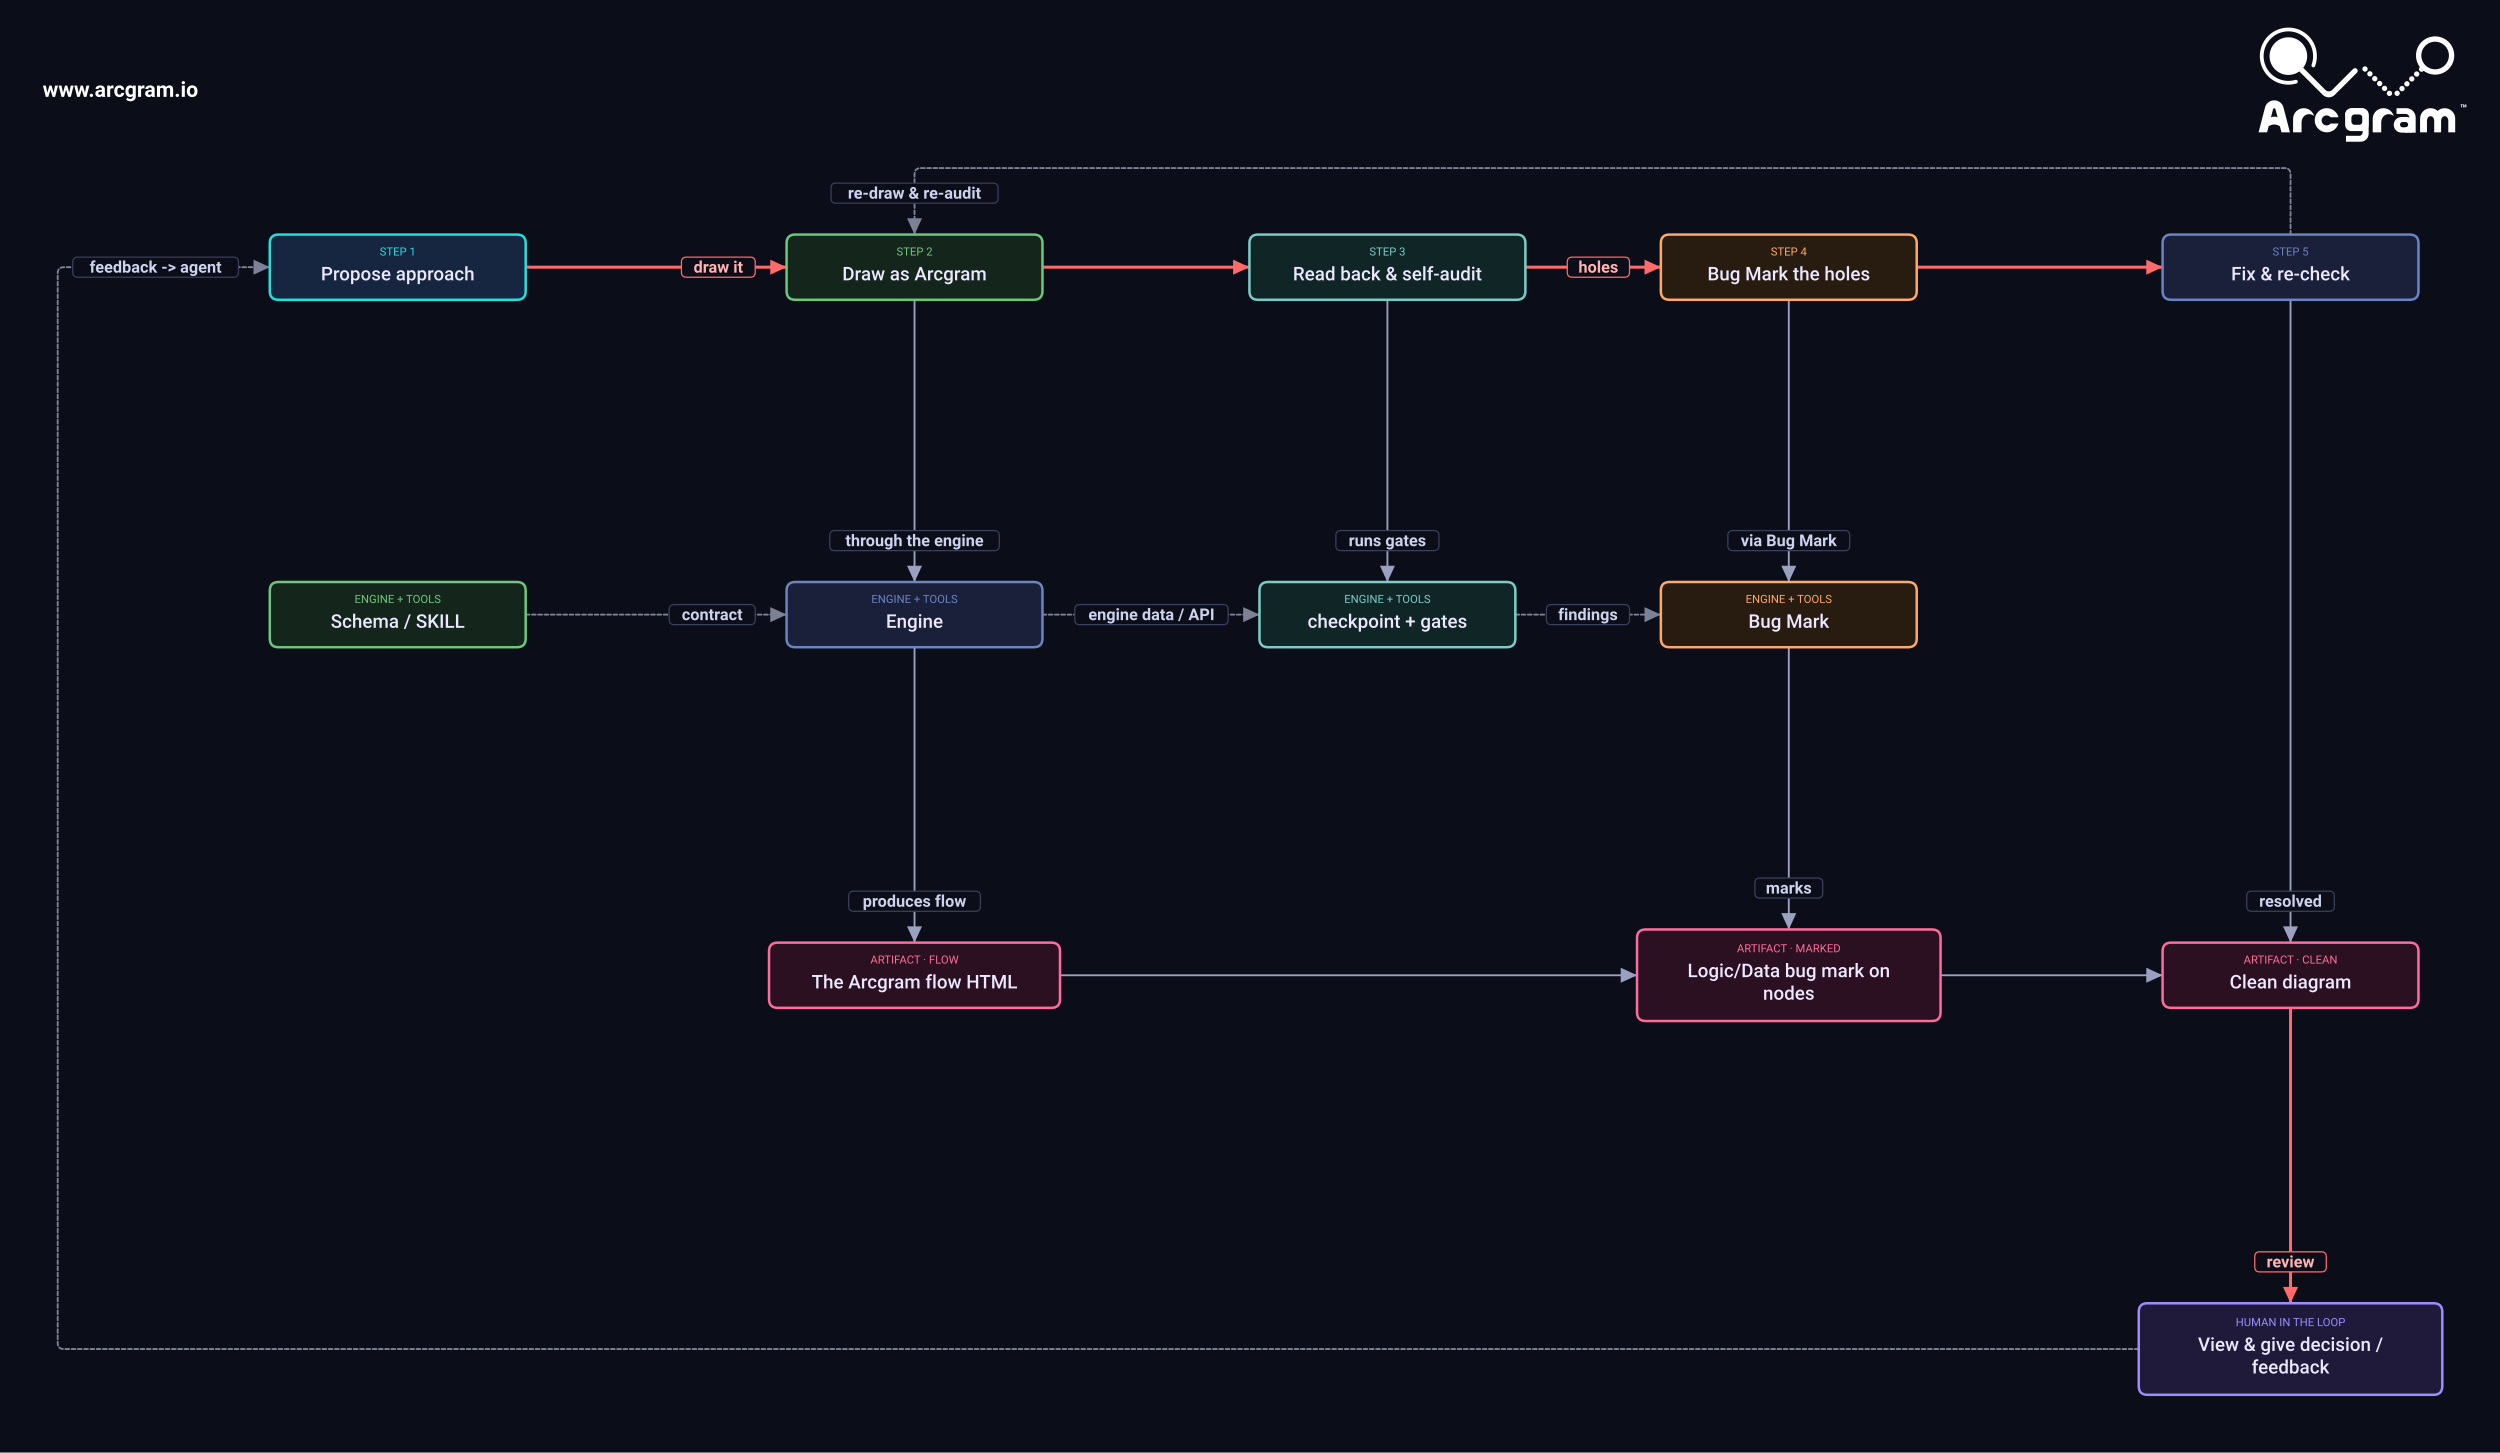
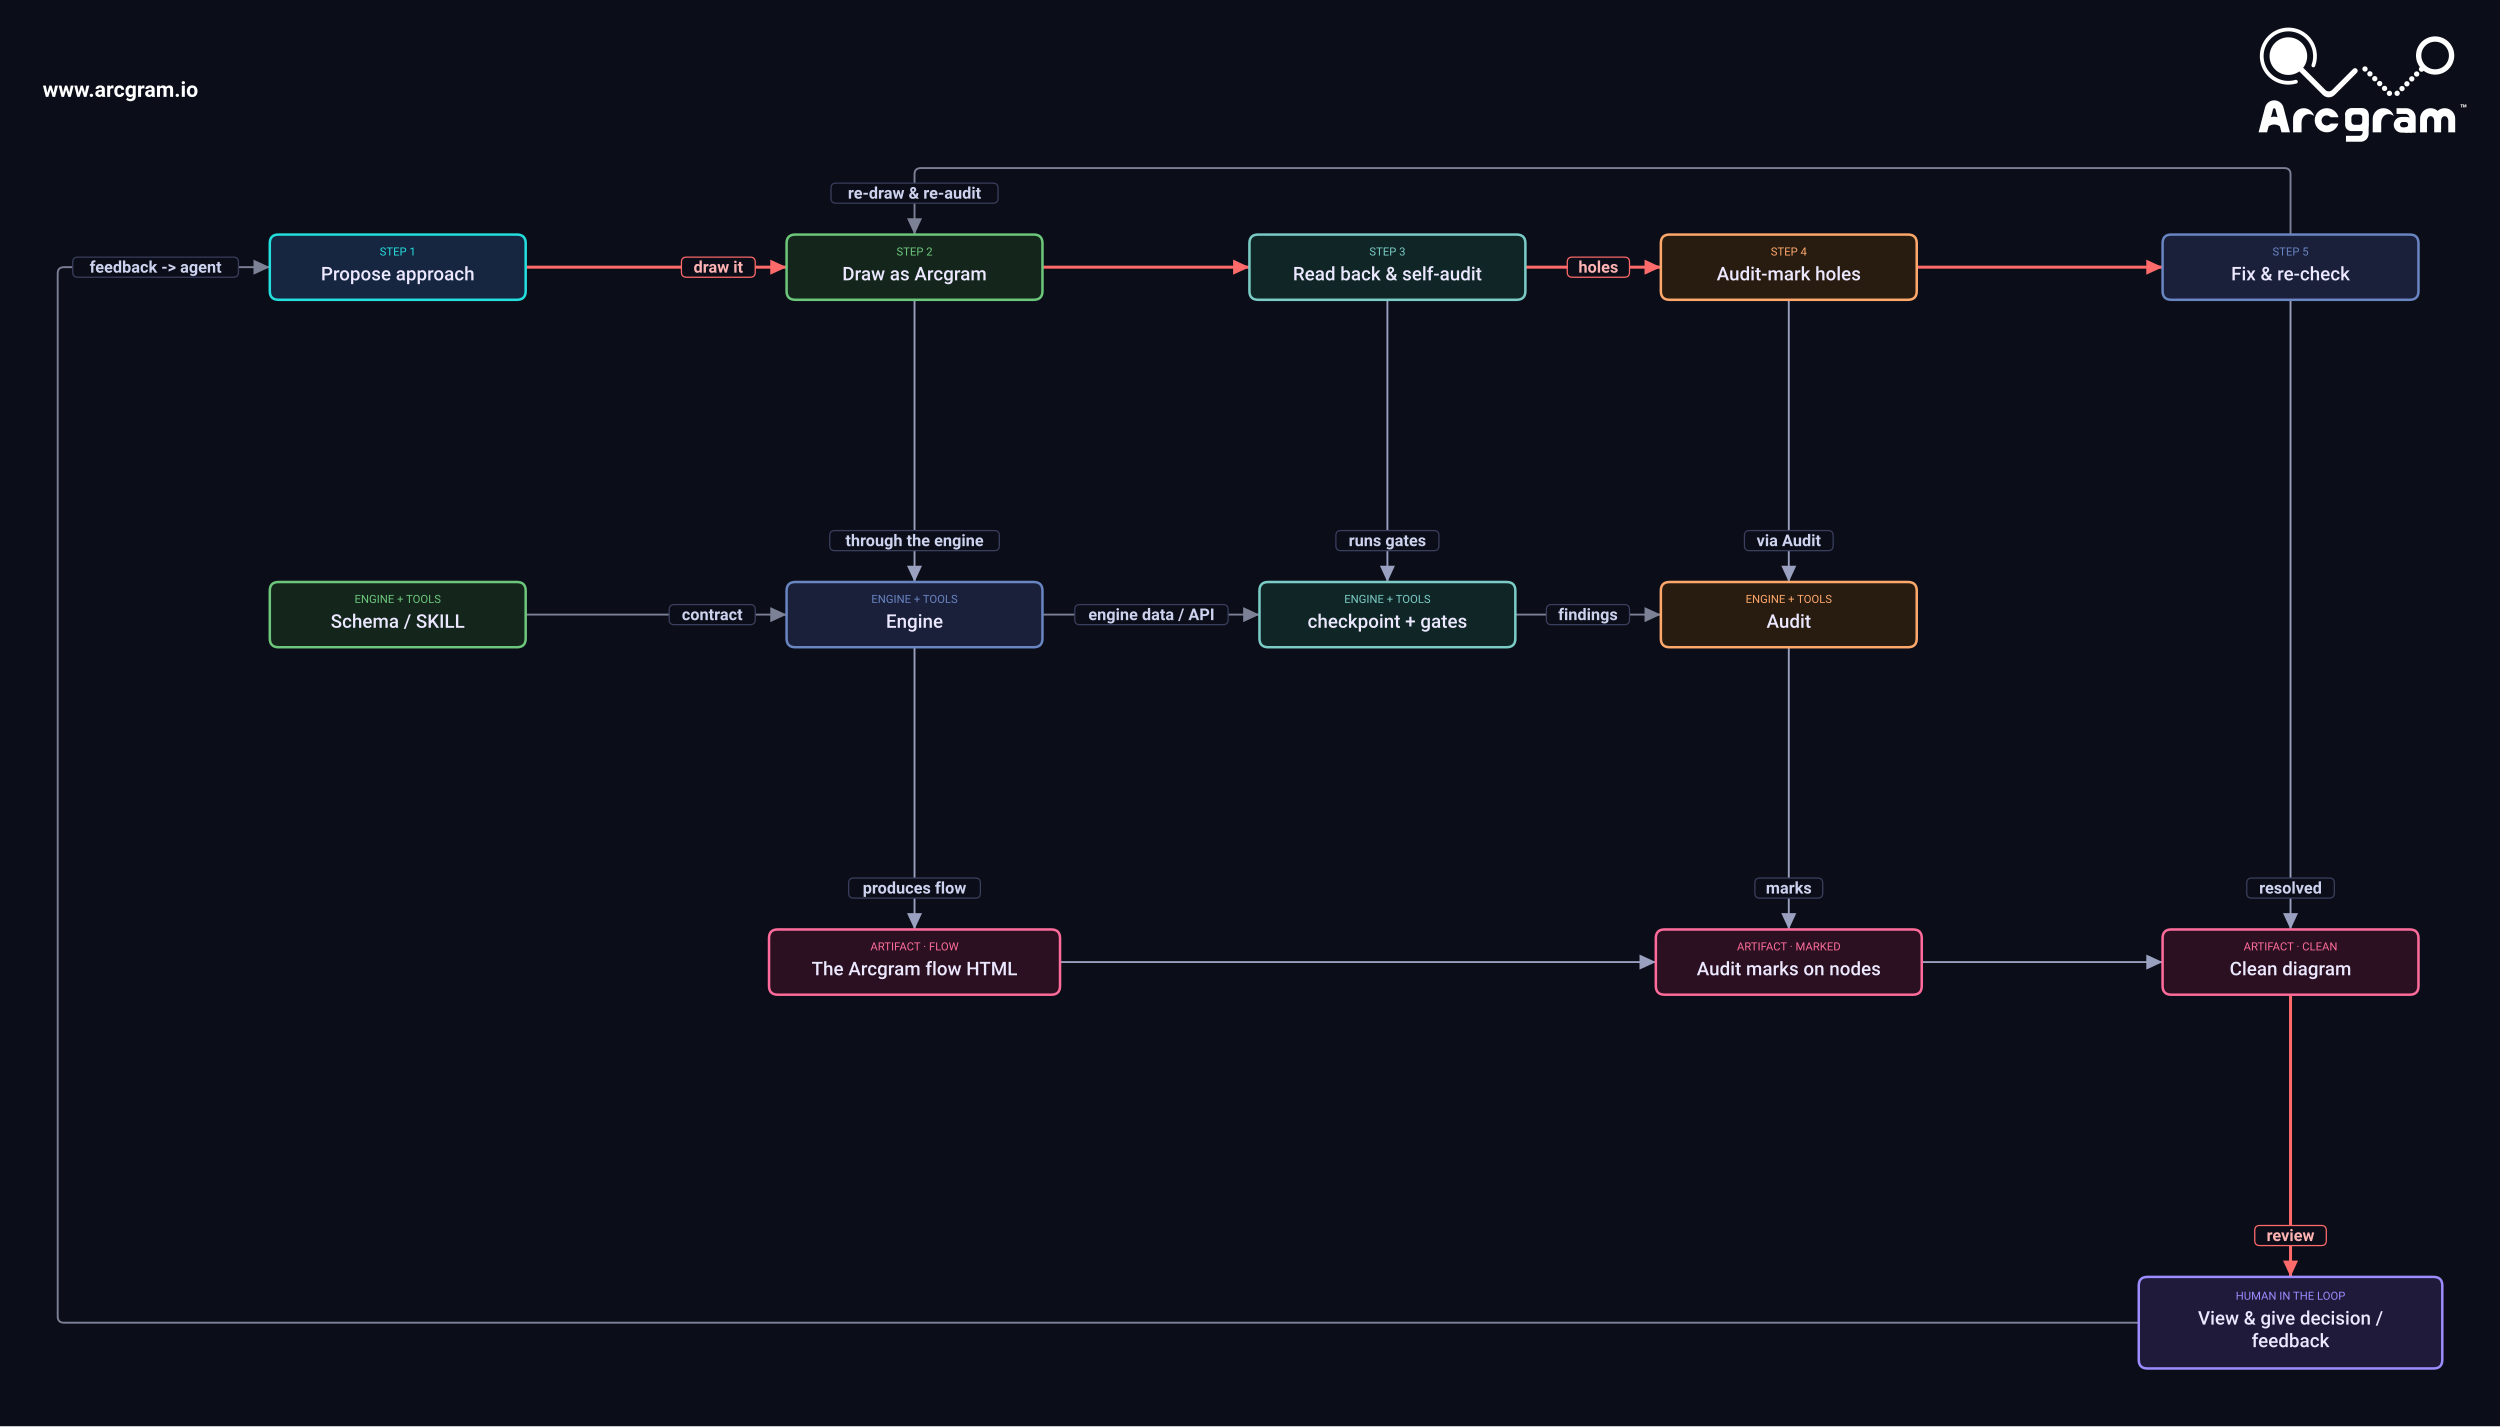
- <svg xmlns="http://www.w3.org/2000/svg" viewBox="0 0 1993.09 1158" font-family="-apple-system,BlinkMacSystemFont,Segoe UI,Roboto,sans-serif">
-   <rect x="0" y="0" width="1993.09" height="1158" fill="#0b0d18" />
+ <svg xmlns="http://www.w3.org/2000/svg" viewBox="0 0 1993.09 1137" font-family="-apple-system,BlinkMacSystemFont,Segoe UI,Roboto,sans-serif">
+   <rect x="0" y="0" width="1993.09" height="1137" fill="#0b0d18" />
  <g transform="translate(169.09 -6)">
    <path d="M 250 219 H 458" fill="none" stroke="#ff6b6b" stroke-width="2.4" stroke-linejoin="round" stroke-linecap="round" />
    <path d="M 458 219 L 445 225 L 445 213 Z" fill="#ff6b6b" />
    <path d="M 662 219 H 827" fill="none" stroke="#ff6b6b" stroke-width="2.4" stroke-linejoin="round" stroke-linecap="round" />
    <path d="M 827 219 L 814 225 L 814 213 Z" fill="#ff6b6b" />
    <path d="M 1047 219 H 1155" fill="none" stroke="#ff6b6b" stroke-width="2.4" stroke-linejoin="round" stroke-linecap="round" />
    <path d="M 1155 219 L 1142 225 L 1142 213 Z" fill="#ff6b6b" />
    <path d="M 1359 219 H 1555" fill="none" stroke="#ff6b6b" stroke-width="2.4" stroke-linejoin="round" stroke-linecap="round" />
    <path d="M 1555 219 L 1542 225 L 1542 213 Z" fill="#ff6b6b" />
-     <path d="M 1657 193 V 145 Q 1657 140 1652 140 H 565 Q 560 140 560 145 V 193" fill="none" stroke="#7d8196" stroke-width="1.5" stroke-linejoin="round" stroke-linecap="round" stroke-dasharray="3,2" />
+     <path d="M 1657 193 V 145 Q 1657 140 1652 140 H 565 Q 560 140 560 145 V 193" fill="none" stroke="#7d8196" stroke-width="1.5" stroke-linejoin="round" stroke-linecap="round" />
    <path d="M 560 193 L 554 180 L 566 180 Z" fill="#7d8196" />
    <path d="M 560 245 V 470" fill="none" stroke="#9aa0bf" stroke-width="1.5" stroke-linejoin="round" stroke-linecap="round" />
    <path d="M 560 470 L 554 457 L 566 457 Z" fill="#9aa0bf" />
-     <path d="M 560 522 V 757.5" fill="none" stroke="#9aa0bf" stroke-width="1.5" stroke-linejoin="round" stroke-linecap="round" />
-     <path d="M 560 757.5 L 554 744.5 L 566 744.5 Z" fill="#9aa0bf" />
+     <path d="M 560 522 V 747" fill="none" stroke="#9aa0bf" stroke-width="1.5" stroke-linejoin="round" stroke-linecap="round" />
+     <path d="M 560 747 L 554 734 L 566 734 Z" fill="#9aa0bf" />
    <path d="M 1257 245 V 470" fill="none" stroke="#9aa0bf" stroke-width="1.5" stroke-linejoin="round" stroke-linecap="round" />
    <path d="M 1257 470 L 1251 457 L 1263 457 Z" fill="#9aa0bf" />
    <path d="M 1257 522 V 747" fill="none" stroke="#9aa0bf" stroke-width="1.5" stroke-linejoin="round" stroke-linecap="round" />
    <path d="M 1257 747 L 1251 734 L 1263 734 Z" fill="#9aa0bf" />
    <path d="M 937 245 V 470" fill="none" stroke="#9aa0bf" stroke-width="1.5" stroke-linejoin="round" stroke-linecap="round" />
    <path d="M 937 470 L 931 457 L 943 457 Z" fill="#9aa0bf" />
-     <path d="M 1657 245 V 757.5" fill="none" stroke="#9aa0bf" stroke-width="1.5" stroke-linejoin="round" stroke-linecap="round" />
-     <path d="M 1657 757.5 L 1651 744.5 L 1663 744.5 Z" fill="#9aa0bf" />
-     <path d="M 250 496 H 458" fill="none" stroke="#7d8196" stroke-width="1.5" stroke-linejoin="round" stroke-linecap="round" stroke-dasharray="3,2" />
+     <path d="M 1657 245 V 747" fill="none" stroke="#9aa0bf" stroke-width="1.5" stroke-linejoin="round" stroke-linecap="round" />
+     <path d="M 1657 747 L 1651 734 L 1663 734 Z" fill="#9aa0bf" />
+     <path d="M 250 496 H 458" fill="none" stroke="#7d8196" stroke-width="1.5" stroke-linejoin="round" stroke-linecap="round" />
    <path d="M 458 496 L 445 502 L 445 490 Z" fill="#7d8196" />
-     <path d="M 662 496 H 835" fill="none" stroke="#7d8196" stroke-width="1.5" stroke-linejoin="round" stroke-linecap="round" stroke-dasharray="3,2" />
+     <path d="M 662 496 H 835" fill="none" stroke="#7d8196" stroke-width="1.5" stroke-linejoin="round" stroke-linecap="round" />
    <path d="M 835 496 L 822 502 L 822 490 Z" fill="#7d8196" />
-     <path d="M 1039 496 H 1155" fill="none" stroke="#7d8196" stroke-width="1.5" stroke-linejoin="round" stroke-linecap="round" stroke-dasharray="3,2" />
+     <path d="M 1039 496 H 1155" fill="none" stroke="#7d8196" stroke-width="1.5" stroke-linejoin="round" stroke-linecap="round" />
    <path d="M 1155 496 L 1142 502 L 1142 490 Z" fill="#7d8196" />
-     <path d="M 676 783.5 H 1136" fill="none" stroke="#9aa0bf" stroke-width="1.5" stroke-linejoin="round" stroke-linecap="round" />
-     <path d="M 1136 783.5 L 1123 789.5 L 1123 777.5 Z" fill="#9aa0bf" />
-     <path d="M 1378 783.5 H 1555" fill="none" stroke="#9aa0bf" stroke-width="1.5" stroke-linejoin="round" stroke-linecap="round" />
-     <path d="M 1555 783.5 L 1542 789.5 L 1542 777.5 Z" fill="#9aa0bf" />
-     <path d="M 1657 809.5 V 1045" fill="none" stroke="#ff6b6b" stroke-width="2.4" stroke-linejoin="round" stroke-linecap="round" />
-     <path d="M 1657 1045 L 1651 1032 L 1663 1032 Z" fill="#ff6b6b" />
-     <path d="M 1536 1081.5 H -118.09 Q -123.09 1081.5 -123.09 1076.5 V 224 Q -123.09 219 -118.09 219 H 46" fill="none" stroke="#7d8196" stroke-width="1.5" stroke-linejoin="round" stroke-linecap="round" stroke-dasharray="3,2" />
+     <path d="M 676 773 H 1151" fill="none" stroke="#9aa0bf" stroke-width="1.5" stroke-linejoin="round" stroke-linecap="round" />
+     <path d="M 1151 773 L 1138 779 L 1138 767 Z" fill="#9aa0bf" />
+     <path d="M 1363 773 H 1555" fill="none" stroke="#9aa0bf" stroke-width="1.5" stroke-linejoin="round" stroke-linecap="round" />
+     <path d="M 1555 773 L 1542 779 L 1542 767 Z" fill="#9aa0bf" />
+     <path d="M 1657 799 V 1024" fill="none" stroke="#ff6b6b" stroke-width="2.4" stroke-linejoin="round" stroke-linecap="round" />
+     <path d="M 1657 1024 L 1651 1011 L 1663 1011 Z" fill="#ff6b6b" />
+     <path d="M 1536 1060.5 H -118.09 Q -123.09 1060.5 -123.09 1055.5 V 224 Q -123.09 219 -118.09 219 H 46" fill="none" stroke="#7d8196" stroke-width="1.5" stroke-linejoin="round" stroke-linecap="round" />
    <path d="M 46 219 L 33 225 L 33 213 Z" fill="#7d8196" />
    <path d="M 53 193 L 243 193 Q 250 193 250 200 L 250 238 Q 250 245 243 245 L 53 245 Q 46 245 46 238 L 46 200 Q 46 193 53 193 Z" fill="#162640" />
    <path d="M 53 193 L 243 193 Q 250 193 250 200 L 250 238 Q 250 245 243 245 L 53 245 Q 46 245 46 238 L 46 200 Q 46 193 53 193 Z" fill="none" stroke="#23dfdd" stroke-width="2" stroke-linejoin="round" stroke-linecap="round" />
    <text x="148" y="209.7" fill="#23dfdd" font-size="9" font-weight="400" text-anchor="middle">STEP 1</text>
    <text x="148" y="229.5" fill="#ece8ff" font-size="15" font-weight="500" text-anchor="middle">Propose approach</text>
    <path d="M 465 193 L 655 193 Q 662 193 662 200 L 662 238 Q 662 245 655 245 L 465 245 Q 458 245 458 238 L 458 200 Q 458 193 465 193 Z" fill="#14261c" />
    <path d="M 465 193 L 655 193 Q 662 193 662 200 L 662 238 Q 662 245 655 245 L 465 245 Q 458 245 458 238 L 458 200 Q 458 193 465 193 Z" fill="none" stroke="#6cc77b" stroke-width="2" stroke-linejoin="round" stroke-linecap="round" />
    <text x="560" y="209.7" fill="#6cc77b" font-size="9" font-weight="400" text-anchor="middle">STEP 2</text>
    <text x="560" y="229.5" fill="#ece8ff" font-size="15" font-weight="500" text-anchor="middle">Draw as Arcgram</text>
    <path d="M 834 193 L 1040 193 Q 1047 193 1047 200 L 1047 238 Q 1047 245 1040 245 L 834 245 Q 827 245 827 238 L 827 200 Q 827 193 834 193 Z" fill="#102626" />
    <path d="M 834 193 L 1040 193 Q 1047 193 1047 200 L 1047 238 Q 1047 245 1040 245 L 834 245 Q 827 245 827 238 L 827 200 Q 827 193 834 193 Z" fill="none" stroke="#7bccc7" stroke-width="2" stroke-linejoin="round" stroke-linecap="round" />
    <text x="937" y="209.7" fill="#7bccc7" font-size="9" font-weight="400" text-anchor="middle">STEP 3</text>
    <text x="937" y="229.5" fill="#ece8ff" font-size="15" font-weight="500" text-anchor="middle">Read back &amp; self-audit</text>
    <path d="M 1162 193 L 1352 193 Q 1359 193 1359 200 L 1359 238 Q 1359 245 1352 245 L 1162 245 Q 1155 245 1155 238 L 1155 200 Q 1155 193 1162 193 Z" fill="#281c10" />
    <path d="M 1162 193 L 1352 193 Q 1359 193 1359 200 L 1359 238 Q 1359 245 1352 245 L 1162 245 Q 1155 245 1155 238 L 1155 200 Q 1155 193 1162 193 Z" fill="none" stroke="#ffa86c" stroke-width="2" stroke-linejoin="round" stroke-linecap="round" />
    <text x="1257" y="209.7" fill="#ffa86c" font-size="9" font-weight="400" text-anchor="middle">STEP 4</text>
-     <text x="1257" y="229.5" fill="#ece8ff" font-size="15" font-weight="500" text-anchor="middle">Bug Mark the holes</text>
+     <text x="1257" y="229.5" fill="#ece8ff" font-size="15" font-weight="500" text-anchor="middle">Audit-mark holes</text>
    <path d="M 1562 193 L 1752 193 Q 1759 193 1759 200 L 1759 238 Q 1759 245 1752 245 L 1562 245 Q 1555 245 1555 238 L 1555 200 Q 1555 193 1562 193 Z" fill="#1a1f3a" />
    <path d="M 1562 193 L 1752 193 Q 1759 193 1759 200 L 1759 238 Q 1759 245 1752 245 L 1562 245 Q 1555 245 1555 238 L 1555 200 Q 1555 193 1562 193 Z" fill="none" stroke="#6985c2" stroke-width="2" stroke-linejoin="round" stroke-linecap="round" />
    <text x="1657" y="209.7" fill="#6985c2" font-size="9" font-weight="400" text-anchor="middle">STEP 5</text>
    <text x="1657" y="229.5" fill="#ece8ff" font-size="15" font-weight="500" text-anchor="middle">Fix &amp; re-check</text>
    <path d="M 53 470 L 243 470 Q 250 470 250 477 L 250 515 Q 250 522 243 522 L 53 522 Q 46 522 46 515 L 46 477 Q 46 470 53 470 Z" fill="#14261c" />
    <path d="M 53 470 L 243 470 Q 250 470 250 477 L 250 515 Q 250 522 243 522 L 53 522 Q 46 522 46 515 L 46 477 Q 46 470 53 470 Z" fill="none" stroke="#6cc77b" stroke-width="2" stroke-linejoin="round" stroke-linecap="round" />
    <text x="148" y="486.7" fill="#6cc77b" font-size="9" font-weight="400" text-anchor="middle">ENGINE + TOOLS</text>
    <text x="148" y="506.5" fill="#ece8ff" font-size="15" font-weight="500" text-anchor="middle">Schema / SKILL</text>
    <path d="M 465 470 L 655 470 Q 662 470 662 477 L 662 515 Q 662 522 655 522 L 465 522 Q 458 522 458 515 L 458 477 Q 458 470 465 470 Z" fill="#1a1f3a" />
    <path d="M 465 470 L 655 470 Q 662 470 662 477 L 662 515 Q 662 522 655 522 L 465 522 Q 458 522 458 515 L 458 477 Q 458 470 465 470 Z" fill="none" stroke="#6985c2" stroke-width="2" stroke-linejoin="round" stroke-linecap="round" />
    <text x="560" y="486.7" fill="#6985c2" font-size="9" font-weight="400" text-anchor="middle">ENGINE + TOOLS</text>
    <text x="560" y="506.5" fill="#ece8ff" font-size="15" font-weight="500" text-anchor="middle">Engine</text>
    <path d="M 842 470 L 1032 470 Q 1039 470 1039 477 L 1039 515 Q 1039 522 1032 522 L 842 522 Q 835 522 835 515 L 835 477 Q 835 470 842 470 Z" fill="#102626" />
    <path d="M 842 470 L 1032 470 Q 1039 470 1039 477 L 1039 515 Q 1039 522 1032 522 L 842 522 Q 835 522 835 515 L 835 477 Q 835 470 842 470 Z" fill="none" stroke="#7bccc7" stroke-width="2" stroke-linejoin="round" stroke-linecap="round" />
    <text x="937" y="486.7" fill="#7bccc7" font-size="9" font-weight="400" text-anchor="middle">ENGINE + TOOLS</text>
    <text x="937" y="506.5" fill="#ece8ff" font-size="15" font-weight="500" text-anchor="middle">checkpoint + gates</text>
    <path d="M 1162 470 L 1352 470 Q 1359 470 1359 477 L 1359 515 Q 1359 522 1352 522 L 1162 522 Q 1155 522 1155 515 L 1155 477 Q 1155 470 1162 470 Z" fill="#281c10" />
    <path d="M 1162 470 L 1352 470 Q 1359 470 1359 477 L 1359 515 Q 1359 522 1352 522 L 1162 522 Q 1155 522 1155 515 L 1155 477 Q 1155 470 1162 470 Z" fill="none" stroke="#ffa86c" stroke-width="2" stroke-linejoin="round" stroke-linecap="round" />
    <text x="1257" y="486.7" fill="#ffa86c" font-size="9" font-weight="400" text-anchor="middle">ENGINE + TOOLS</text>
-     <text x="1257" y="506.5" fill="#ece8ff" font-size="15" font-weight="500" text-anchor="middle">Bug Mark</text>
-     <path d="M 451 757.5 L 669 757.5 Q 676 757.5 676 764.5 L 676 802.5 Q 676 809.5 669 809.5 L 451 809.5 Q 444 809.5 444 802.5 L 444 764.5 Q 444 757.5 451 757.5 Z" fill="#2a1020" />
-     <path d="M 451 757.5 L 669 757.5 Q 676 757.5 676 764.5 L 676 802.5 Q 676 809.5 669 809.5 L 451 809.5 Q 444 809.5 444 802.5 L 444 764.5 Q 444 757.5 451 757.5 Z" fill="none" stroke="#ff6c9b" stroke-width="2" stroke-linejoin="round" stroke-linecap="round" />
-     <text x="560" y="774.2" fill="#ff6c9b" font-size="9" font-weight="400" text-anchor="middle">ARTIFACT · FLOW</text>
-     <text x="560" y="794" fill="#ece8ff" font-size="15" font-weight="500" text-anchor="middle">The Arcgram flow HTML</text>
-     <path d="M 1143 747 L 1371 747 Q 1378 747 1378 754 L 1378 813 Q 1378 820 1371 820 L 1143 820 Q 1136 820 1136 813 L 1136 754 Q 1136 747 1143 747 Z" fill="#2a1020" />
-     <path d="M 1143 747 L 1371 747 Q 1378 747 1378 754 L 1378 813 Q 1378 820 1371 820 L 1143 820 Q 1136 820 1136 813 L 1136 754 Q 1136 747 1143 747 Z" fill="none" stroke="#ff6c9b" stroke-width="2" stroke-linejoin="round" stroke-linecap="round" />
-     <text x="1257" y="765.2" fill="#ff6c9b" font-size="9" font-weight="400" text-anchor="middle">ARTIFACT · MARKED</text>
-     <text x="1257" y="785" fill="#ece8ff" font-size="15" font-weight="500" text-anchor="middle">Logic/Data bug mark on</text>
-     <text x="1257" y="803" fill="#ece8ff" font-size="15" font-weight="500" text-anchor="middle">nodes</text>
-     <path d="M 1562 757.5 L 1752 757.5 Q 1759 757.5 1759 764.5 L 1759 802.5 Q 1759 809.5 1752 809.5 L 1562 809.5 Q 1555 809.5 1555 802.5 L 1555 764.5 Q 1555 757.5 1562 757.5 Z" fill="#2a1020" />
-     <path d="M 1562 757.5 L 1752 757.5 Q 1759 757.5 1759 764.5 L 1759 802.5 Q 1759 809.5 1752 809.5 L 1562 809.5 Q 1555 809.5 1555 802.5 L 1555 764.5 Q 1555 757.5 1562 757.5 Z" fill="none" stroke="#ff6c9b" stroke-width="2" stroke-linejoin="round" stroke-linecap="round" />
-     <text x="1657" y="774.2" fill="#ff6c9b" font-size="9" font-weight="400" text-anchor="middle">ARTIFACT · CLEAN</text>
-     <text x="1657" y="794" fill="#ece8ff" font-size="15" font-weight="500" text-anchor="middle">Clean diagram</text>
-     <path d="M 1543 1045 L 1771 1045 Q 1778 1045 1778 1052 L 1778 1111 Q 1778 1118 1771 1118 L 1543 1118 Q 1536 1118 1536 1111 L 1536 1052 Q 1536 1045 1543 1045 Z" fill="#1f1a3a" />
-     <path d="M 1543 1045 L 1771 1045 Q 1778 1045 1778 1052 L 1778 1111 Q 1778 1118 1771 1118 L 1543 1118 Q 1536 1118 1536 1111 L 1536 1052 Q 1536 1045 1543 1045 Z" fill="none" stroke="#9b8cff" stroke-width="2" stroke-linejoin="round" stroke-linecap="round" />
-     <text x="1657" y="1063.2" fill="#9b8cff" font-size="9" font-weight="400" text-anchor="middle">HUMAN IN THE LOOP</text>
-     <text x="1657" y="1083" fill="#ece8ff" font-size="15" font-weight="500" text-anchor="middle">View &amp; give decision /</text>
-     <text x="1657" y="1101" fill="#ece8ff" font-size="15" font-weight="500" text-anchor="middle">feedback</text>
+     <text x="1257" y="506.5" fill="#ece8ff" font-size="15" font-weight="500" text-anchor="middle">Audit</text>
+     <path d="M 451 747 L 669 747 Q 676 747 676 754 L 676 792 Q 676 799 669 799 L 451 799 Q 444 799 444 792 L 444 754 Q 444 747 451 747 Z" fill="#2a1020" />
+     <path d="M 451 747 L 669 747 Q 676 747 676 754 L 676 792 Q 676 799 669 799 L 451 799 Q 444 799 444 792 L 444 754 Q 444 747 451 747 Z" fill="none" stroke="#ff6c9b" stroke-width="2" stroke-linejoin="round" stroke-linecap="round" />
+     <text x="560" y="763.7" fill="#ff6c9b" font-size="9" font-weight="400" text-anchor="middle">ARTIFACT · FLOW</text>
+     <text x="560" y="783.5" fill="#ece8ff" font-size="15" font-weight="500" text-anchor="middle">The Arcgram flow HTML</text>
+     <path d="M 1158 747 L 1356 747 Q 1363 747 1363 754 L 1363 792 Q 1363 799 1356 799 L 1158 799 Q 1151 799 1151 792 L 1151 754 Q 1151 747 1158 747 Z" fill="#2a1020" />
+     <path d="M 1158 747 L 1356 747 Q 1363 747 1363 754 L 1363 792 Q 1363 799 1356 799 L 1158 799 Q 1151 799 1151 792 L 1151 754 Q 1151 747 1158 747 Z" fill="none" stroke="#ff6c9b" stroke-width="2" stroke-linejoin="round" stroke-linecap="round" />
+     <text x="1257" y="763.7" fill="#ff6c9b" font-size="9" font-weight="400" text-anchor="middle">ARTIFACT · MARKED</text>
+     <text x="1257" y="783.5" fill="#ece8ff" font-size="15" font-weight="500" text-anchor="middle">Audit marks on nodes</text>
+     <path d="M 1562 747 L 1752 747 Q 1759 747 1759 754 L 1759 792 Q 1759 799 1752 799 L 1562 799 Q 1555 799 1555 792 L 1555 754 Q 1555 747 1562 747 Z" fill="#2a1020" />
+     <path d="M 1562 747 L 1752 747 Q 1759 747 1759 754 L 1759 792 Q 1759 799 1752 799 L 1562 799 Q 1555 799 1555 792 L 1555 754 Q 1555 747 1562 747 Z" fill="none" stroke="#ff6c9b" stroke-width="2" stroke-linejoin="round" stroke-linecap="round" />
+     <text x="1657" y="763.7" fill="#ff6c9b" font-size="9" font-weight="400" text-anchor="middle">ARTIFACT · CLEAN</text>
+     <text x="1657" y="783.5" fill="#ece8ff" font-size="15" font-weight="500" text-anchor="middle">Clean diagram</text>
+     <path d="M 1543 1024 L 1771 1024 Q 1778 1024 1778 1031 L 1778 1090 Q 1778 1097 1771 1097 L 1543 1097 Q 1536 1097 1536 1090 L 1536 1031 Q 1536 1024 1543 1024 Z" fill="#1f1a3a" />
+     <path d="M 1543 1024 L 1771 1024 Q 1778 1024 1778 1031 L 1778 1090 Q 1778 1097 1771 1097 L 1543 1097 Q 1536 1097 1536 1090 L 1536 1031 Q 1536 1024 1543 1024 Z" fill="none" stroke="#9b8cff" stroke-width="2" stroke-linejoin="round" stroke-linecap="round" />
+     <text x="1657" y="1042.2" fill="#9b8cff" font-size="9" font-weight="400" text-anchor="middle">HUMAN IN THE LOOP</text>
+     <text x="1657" y="1062" fill="#ece8ff" font-size="15" font-weight="500" text-anchor="middle">View &amp; give decision /</text>
+     <text x="1657" y="1080" fill="#ece8ff" font-size="15" font-weight="500" text-anchor="middle">feedback</text>
    <path d="M 378.17 211 L 429 211 Q 433 211 433 215 L 433 223 Q 433 227 429 227 L 378.17 227 Q 374.17 227 374.17 223 L 374.17 215 Q 374.17 211 378.17 211 Z" fill="#0b0d18" />
    <path d="M 378.17 211 L 429 211 Q 433 211 433 215 L 433 223 Q 433 227 429 227 L 378.17 227 Q 374.17 227 374.17 223 L 374.17 215 Q 374.17 211 378.17 211 Z" fill="none" stroke="#ff6b6b" stroke-width="1" stroke-linejoin="round" stroke-linecap="round" />
    <text x="403.58" y="223.4" fill="#ffb3b3" font-size="13" font-weight="600" text-anchor="middle">draw it</text>
    <path d="M 1084.39 211 L 1126 211 Q 1130 211 1130 215 L 1130 223 Q 1130 227 1126 227 L 1084.39 227 Q 1080.39 227 1080.39 223 L 1080.39 215 Q 1080.39 211 1084.39 211 Z" fill="#0b0d18" />
    <path d="M 1084.39 211 L 1126 211 Q 1130 211 1130 215 L 1130 223 Q 1130 227 1126 227 L 1084.39 227 Q 1080.39 227 1080.39 223 L 1080.39 215 Q 1080.39 211 1084.39 211 Z" fill="none" stroke="#ff6b6b" stroke-width="1" stroke-linejoin="round" stroke-linecap="round" />
    <text x="1105.19" y="223.4" fill="#ffb3b3" font-size="13" font-weight="600" text-anchor="middle">holes</text>
    <path d="M 497.41 152 L 622.59 152 Q 626.59 152 626.59 156 L 626.59 164 Q 626.59 168 622.59 168 L 497.41 168 Q 493.41 168 493.41 164 L 493.41 156 Q 493.41 152 497.41 152 Z" fill="#0b0d18" />
    <path d="M 497.41 152 L 622.59 152 Q 626.59 152 626.59 156 L 626.59 164 Q 626.59 168 622.59 168 L 497.41 168 Q 493.41 168 493.41 164 L 493.41 156 Q 493.41 152 497.41 152 Z" fill="none" stroke="#3a3f5e" stroke-width="1" stroke-linejoin="round" stroke-linecap="round" />
    <text x="560" y="164.4" fill="#cdd2ee" font-size="13" font-weight="600" text-anchor="middle">re-draw &amp; re-audit</text>
    <path d="M 496.41 429 L 623.59 429 Q 627.59 429 627.59 433 L 627.59 441 Q 627.59 445 623.59 445 L 496.41 445 Q 492.41 445 492.41 441 L 492.41 433 Q 492.41 429 496.41 429 Z" fill="#0b0d18" />
    <path d="M 496.41 429 L 623.59 429 Q 627.59 429 627.59 433 L 627.59 441 Q 627.59 445 623.59 445 L 496.41 445 Q 492.41 445 492.41 441 L 492.41 433 Q 492.41 429 496.41 429 Z" fill="none" stroke="#3a3f5e" stroke-width="1" stroke-linejoin="round" stroke-linecap="round" />
    <text x="560" y="441.4" fill="#cdd2ee" font-size="13" font-weight="600" text-anchor="middle">through the engine</text>
-     <path d="M 511.49 716.5 L 608.51 716.5 Q 612.51 716.5 612.51 720.5 L 612.51 728.5 Q 612.51 732.5 608.51 732.5 L 511.49 732.5 Q 507.49 732.5 507.49 728.5 L 507.49 720.5 Q 507.49 716.5 511.49 716.5 Z" fill="#0b0d18" />
-     <path d="M 511.49 716.5 L 608.51 716.5 Q 612.51 716.5 612.51 720.5 L 612.51 728.5 Q 612.51 732.5 608.51 732.5 L 511.49 732.5 Q 507.49 732.5 507.49 728.5 L 507.49 720.5 Q 507.49 716.5 511.49 716.5 Z" fill="none" stroke="#3a3f5e" stroke-width="1" stroke-linejoin="round" stroke-linecap="round" />
-     <text x="560" y="728.9" fill="#cdd2ee" font-size="13" font-weight="600" text-anchor="middle">produces flow</text>
-     <path d="M 1212.42 429 L 1301.58 429 Q 1305.58 429 1305.58 433 L 1305.58 441 Q 1305.58 445 1301.58 445 L 1212.42 445 Q 1208.42 445 1208.42 441 L 1208.42 433 Q 1208.42 429 1212.42 429 Z" fill="#0b0d18" />
-     <path d="M 1212.42 429 L 1301.58 429 Q 1305.58 429 1305.58 433 L 1305.58 441 Q 1305.58 445 1301.58 445 L 1212.42 445 Q 1208.42 445 1208.42 441 L 1208.42 433 Q 1208.42 429 1212.42 429 Z" fill="none" stroke="#3a3f5e" stroke-width="1" stroke-linejoin="round" stroke-linecap="round" />
-     <text x="1257" y="441.4" fill="#cdd2ee" font-size="13" font-weight="600" text-anchor="middle">via Bug Mark</text>
+     <path d="M 511.49 706 L 608.51 706 Q 612.51 706 612.51 710 L 612.51 718 Q 612.51 722 608.51 722 L 511.49 722 Q 507.49 722 507.49 718 L 507.49 710 Q 507.49 706 511.49 706 Z" fill="#0b0d18" />
+     <path d="M 511.49 706 L 608.51 706 Q 612.51 706 612.51 710 L 612.51 718 Q 612.51 722 608.51 722 L 511.49 722 Q 507.49 722 507.49 718 L 507.49 710 Q 507.49 706 511.49 706 Z" fill="none" stroke="#3a3f5e" stroke-width="1" stroke-linejoin="round" stroke-linecap="round" />
+     <text x="560" y="718.4" fill="#cdd2ee" font-size="13" font-weight="600" text-anchor="middle">produces flow</text>
+     <path d="M 1225.64 429 L 1288.36 429 Q 1292.36 429 1292.36 433 L 1292.36 441 Q 1292.36 445 1288.36 445 L 1225.64 445 Q 1221.64 445 1221.64 441 L 1221.64 433 Q 1221.64 429 1225.64 429 Z" fill="#0b0d18" />
+     <path d="M 1225.64 429 L 1288.36 429 Q 1292.36 429 1292.36 433 L 1292.36 441 Q 1292.36 445 1288.36 445 L 1225.64 445 Q 1221.64 445 1221.64 441 L 1221.64 433 Q 1221.64 429 1225.64 429 Z" fill="none" stroke="#3a3f5e" stroke-width="1" stroke-linejoin="round" stroke-linecap="round" />
+     <text x="1257" y="441.4" fill="#cdd2ee" font-size="13" font-weight="600" text-anchor="middle">via Audit</text>
    <path d="M 1233.97 706 L 1280.03 706 Q 1284.03 706 1284.03 710 L 1284.03 718 Q 1284.03 722 1280.03 722 L 1233.97 722 Q 1229.97 722 1229.97 718 L 1229.97 710 Q 1229.97 706 1233.97 706 Z" fill="#0b0d18" />
    <path d="M 1233.97 706 L 1280.03 706 Q 1284.03 706 1284.03 710 L 1284.03 718 Q 1284.03 722 1280.03 722 L 1233.97 722 Q 1229.97 722 1229.97 718 L 1229.97 710 Q 1229.97 706 1233.97 706 Z" fill="none" stroke="#3a3f5e" stroke-width="1" stroke-linejoin="round" stroke-linecap="round" />
    <text x="1257" y="718.4" fill="#cdd2ee" font-size="13" font-weight="600" text-anchor="middle">marks</text>
    <path d="M 899.92 429 L 974.08 429 Q 978.08 429 978.08 433 L 978.08 441 Q 978.08 445 974.08 445 L 899.92 445 Q 895.92 445 895.92 441 L 895.92 433 Q 895.92 429 899.92 429 Z" fill="#0b0d18" />
    <path d="M 899.92 429 L 974.08 429 Q 978.08 429 978.08 433 L 978.08 441 Q 978.08 445 974.08 445 L 899.92 445 Q 895.92 445 895.92 441 L 895.92 433 Q 895.92 429 899.92 429 Z" fill="none" stroke="#3a3f5e" stroke-width="1" stroke-linejoin="round" stroke-linecap="round" />
    <text x="937" y="441.4" fill="#cdd2ee" font-size="13" font-weight="600" text-anchor="middle">runs gates</text>
-     <path d="M 1626.09 716.5 L 1687.91 716.5 Q 1691.91 716.5 1691.91 720.5 L 1691.91 728.5 Q 1691.91 732.5 1687.91 732.5 L 1626.09 732.5 Q 1622.09 732.5 1622.09 728.5 L 1622.09 720.5 Q 1622.09 716.5 1626.09 716.5 Z" fill="#0b0d18" />
-     <path d="M 1626.09 716.5 L 1687.91 716.5 Q 1691.91 716.5 1691.91 720.5 L 1691.91 728.5 Q 1691.91 732.5 1687.91 732.5 L 1626.09 732.5 Q 1622.09 732.5 1622.09 728.5 L 1622.09 720.5 Q 1622.09 716.5 1626.09 716.5 Z" fill="none" stroke="#3a3f5e" stroke-width="1" stroke-linejoin="round" stroke-linecap="round" />
-     <text x="1657" y="728.9" fill="#cdd2ee" font-size="13" font-weight="600" text-anchor="middle">resolved</text>
+     <path d="M 1626.09 706 L 1687.91 706 Q 1691.91 706 1691.91 710 L 1691.91 718 Q 1691.91 722 1687.91 722 L 1626.09 722 Q 1622.09 722 1622.09 718 L 1622.09 710 Q 1622.09 706 1626.09 706 Z" fill="#0b0d18" />
+     <path d="M 1626.09 706 L 1687.91 706 Q 1691.91 706 1691.91 710 L 1691.91 718 Q 1691.91 722 1687.91 722 L 1626.09 722 Q 1622.09 722 1622.09 718 L 1622.09 710 Q 1622.09 706 1626.09 706 Z" fill="none" stroke="#3a3f5e" stroke-width="1" stroke-linejoin="round" stroke-linecap="round" />
+     <text x="1657" y="718.4" fill="#cdd2ee" font-size="13" font-weight="600" text-anchor="middle">resolved</text>
    <path d="M 368.4 488 L 429 488 Q 433 488 433 492 L 433 500 Q 433 504 429 504 L 368.4 504 Q 364.4 504 364.4 500 L 364.4 492 Q 364.4 488 368.4 488 Z" fill="#0b0d18" />
    <path d="M 368.4 488 L 429 488 Q 433 488 433 492 L 433 500 Q 433 504 429 504 L 368.4 504 Q 364.4 504 364.4 500 L 364.4 492 Q 364.4 488 368.4 488 Z" fill="none" stroke="#3a3f5e" stroke-width="1" stroke-linejoin="round" stroke-linecap="round" />
    <text x="398.7" y="500.4" fill="#cdd2ee" font-size="13" font-weight="600" text-anchor="middle">contract</text>
    <path d="M 691.77 488 L 806 488 Q 810 488 810 492 L 810 500 Q 810 504 806 504 L 691.77 504 Q 687.77 504 687.77 500 L 687.77 492 Q 687.77 488 691.77 488 Z" fill="#0b0d18" />
    <path d="M 691.77 488 L 806 488 Q 810 488 810 492 L 810 500 Q 810 504 806 504 L 691.77 504 Q 687.77 504 687.77 500 L 687.77 492 Q 687.77 488 691.77 488 Z" fill="none" stroke="#3a3f5e" stroke-width="1" stroke-linejoin="round" stroke-linecap="round" />
    <text x="748.89" y="500.4" fill="#cdd2ee" font-size="13" font-weight="600" text-anchor="middle">engine data / API</text>
    <path d="M 1067.77 488 L 1126 488 Q 1130 488 1130 492 L 1130 500 Q 1130 504 1126 504 L 1067.77 504 Q 1063.77 504 1063.77 500 L 1063.77 492 Q 1063.77 488 1067.77 488 Z" fill="#0b0d18" />
    <path d="M 1067.77 488 L 1126 488 Q 1130 488 1130 492 L 1130 500 Q 1130 504 1126 504 L 1067.77 504 Q 1063.77 504 1063.77 500 L 1063.77 492 Q 1063.77 488 1067.77 488 Z" fill="none" stroke="#3a3f5e" stroke-width="1" stroke-linejoin="round" stroke-linecap="round" />
    <text x="1096.89" y="500.4" fill="#cdd2ee" font-size="13" font-weight="600" text-anchor="middle">findings</text>
-     <path d="M 1632.48 1004 L 1681.52 1004 Q 1685.52 1004 1685.52 1008 L 1685.52 1016 Q 1685.52 1020 1681.52 1020 L 1632.48 1020 Q 1628.48 1020 1628.48 1016 L 1628.48 1008 Q 1628.48 1004 1632.48 1004 Z" fill="#0b0d18" />
-     <path d="M 1632.48 1004 L 1681.52 1004 Q 1685.52 1004 1685.52 1008 L 1685.52 1016 Q 1685.52 1020 1681.52 1020 L 1632.48 1020 Q 1628.48 1020 1628.48 1016 L 1628.48 1008 Q 1628.48 1004 1632.48 1004 Z" fill="none" stroke="#ff6b6b" stroke-width="1" stroke-linejoin="round" stroke-linecap="round" />
-     <text x="1657" y="1016.4" fill="#ffb3b3" font-size="13" font-weight="600" text-anchor="middle">review</text>
+     <path d="M 1632.48 983 L 1681.52 983 Q 1685.52 983 1685.52 987 L 1685.52 995 Q 1685.52 999 1681.52 999 L 1632.48 999 Q 1628.48 999 1628.48 995 L 1628.48 987 Q 1628.48 983 1632.48 983 Z" fill="#0b0d18" />
+     <path d="M 1632.48 983 L 1681.52 983 Q 1685.52 983 1685.52 987 L 1685.52 995 Q 1685.52 999 1681.52 999 L 1632.48 999 Q 1628.48 999 1628.48 995 L 1628.48 987 Q 1628.48 983 1632.48 983 Z" fill="none" stroke="#ff6b6b" stroke-width="1" stroke-linejoin="round" stroke-linecap="round" />
+     <text x="1657" y="995.4" fill="#ffb3b3" font-size="13" font-weight="600" text-anchor="middle">review</text>
    <path d="M -107.09 211 L 17 211 Q 21 211 21 215 L 21 223 Q 21 227 17 227 L -107.09 227 Q -111.09 227 -111.09 223 L -111.09 215 Q -111.09 211 -107.09 211 Z" fill="#0b0d18" />
    <path d="M -107.09 211 L 17 211 Q 21 211 21 215 L 21 223 Q 21 227 17 227 L -107.09 227 Q -111.09 227 -111.09 223 L -111.09 215 Q -111.09 211 -107.09 211 Z" fill="none" stroke="#3a3f5e" stroke-width="1" stroke-linejoin="round" stroke-linecap="round" />
    <text x="-45.04" y="223.4" fill="#cdd2ee" font-size="13" font-weight="600" text-anchor="middle">feedback -&gt; agent</text>
  </g>
  <g fill="none" transform="translate(1800.62 22) scale(0.25)">
    <path d="M313.605 131.803C316.924 135.123 316.924 140.504 313.605 143.824L242.895 214.534C232.35 225.078 215.255 225.078 204.711 214.534L127.989 137.813L140.011 125.792L213.195 198.977C219.053 204.835 228.551 204.835 234.408 198.977L301.584 131.803C304.904 128.483 310.286 128.483 313.605 131.803Z" fill="#ffffff" />
    <path d="M77.631 1.69C126.955 -7.902 174.718 24.306 184.311 73.63C187.632 90.708 185.94 107.617 180.254 122.812C179.094 125.914 175.638 127.487 172.537 126.326C169.436 125.166 167.863 121.711 169.023 118.61C173.955 105.428 175.427 90.764 172.54 75.92C164.211 33.096 122.744 5.133 79.92 13.461C37.096 21.79 9.133 63.257 17.461 106.08C25.79 148.904 67.257 176.867 110.081 168.539C112.585 168.052 115.036 167.452 117.431 166.746C120.607 165.81 123.942 167.626 124.878 170.802C125.814 173.978 123.997 177.311 120.821 178.248C118.064 179.06 115.246 179.75 112.37 180.31C63.046 189.902 15.284 157.694 5.69 108.37C-3.903 59.045 28.306 11.283 77.631 1.69Z" fill="#ffffff" />
    <circle cx="95" cy="91" r="60" fill="#ffffff" />
    <path d="M525.877 51.877C546.379 31.374 579.621 31.374 600.123 51.877C620.626 72.379 620.626 105.621 600.123 126.123C579.621 146.626 546.379 146.626 525.877 126.123C505.374 105.621 505.374 72.379 525.877 51.877Z" stroke="#ffffff" stroke-width="17" />
    <circle cx="339.402" cy="131.955" r="8.495" transform="rotate(45 339.402 131.955)" fill="#ffffff" />
    <circle cx="355.004" cy="147.445" r="8.495" transform="rotate(45 355.004 147.445)" fill="#ffffff" />
    <circle cx="370.583" cy="162.96" r="8.495" transform="rotate(45 370.583 162.96)" fill="#ffffff" />
    <circle cx="386.16" cy="178.476" r="8.495" transform="rotate(45 386.16 178.476)" fill="#ffffff" />
    <circle cx="401.738" cy="193.99" r="8.495" transform="rotate(45 401.738 193.99)" fill="#ffffff" />
    <circle cx="417.316" cy="209.723" r="8.495" transform="rotate(45 417.316 209.723)" fill="#ffffff" />
    <circle cx="8.495" cy="8.495" r="8.495" transform="matrix(-0.707107 0.707107 0.707107 0.707107 519.735 120.51)" fill="#ffffff" />
    <circle cx="8.495" cy="8.495" r="8.495" transform="matrix(-0.707107 0.707107 0.707107 0.707107 504.157 136.025)" fill="#ffffff" />
    <circle cx="8.495" cy="8.495" r="8.495" transform="matrix(-0.707107 0.707107 0.707107 0.707107 488.579 151.54)" fill="#ffffff" />
    <circle cx="8.495" cy="8.495" r="8.495" transform="matrix(-0.707107 0.707107 0.707107 0.707107 473.001 167.272)" fill="#ffffff" />
    <circle cx="8.495" cy="8.495" r="8.495" transform="matrix(-0.707107 0.707107 0.707107 0.707107 457.399 182.545)" fill="#ffffff" />
    <circle cx="8.495" cy="8.495" r="8.495" transform="matrix(-0.707107 0.707107 0.707107 0.707107 441.796 197.555)" fill="#ffffff" />
    <path d="M137.063 303V334H110V291C110 272.222 125.261 257 144.086 257C159.768 257 172.976 267.563 176.95 281.946L177 281.988L176.965 282L176.95 281.946C172.536 278.226 166.927 276 160.822 276C146.596 276 137.063 288.088 137.063 303Z" fill="#ffffff" />
    <path d="M391.063 303V334H364V291C364 272.222 379.261 257 398.086 257C413.768 257 426.976 267.563 430.95 281.946L431 281.988L430.965 282L430.95 281.946C426.536 278.226 420.927 276 414.822 276C400.596 276 391.063 288.088 391.063 303Z" fill="#ffffff" />
    <path d="M217.5 257C235.484 257 250.587 269.331 254.817 286H229.489C226.557 282.343 222.052 280 217 280C208.163 280 201 287.163 201 296C201 304.837 208.163 312 217 312C222.052 312 226.557 309.657 229.489 306H254.55C249.979 322.159 235.123 334 217.5 334C196.237 334 179 316.763 179 295.5C179 274.237 196.237 257 217.5 257Z" fill="#ffffff" />
    <path d="M331 257C342.046 257 351 265.954 351 277V310C351 321.046 342.046 330 331 330H296C284.954 330 276 321.046 276 310V277C276 265.954 284.954 257 296 257H331ZM306 277C300.477 277 296 281.477 296 287V300C296 305.523 300.477 310 306 310H321C326.523 310 331 305.523 331 300V287C331 281.477 326.523 277 321 277H306Z" fill="#ffffff" />
    <path d="M278.693 364H325.718C339.681 364 351 352.594 351 338.523V282.477C351 268.406 339.681 257 325.718 257H300.436C289.026 257 279.382 264.616 276.236 275.078C275.043 279.049 278.55 282.477 282.738 282.477C286.922 282.477 290.123 278.734 292.826 275.574L292.835 275.563C294.734 273.343 297.506 272 300.436 272H321.673C326.989 272 331.786 276.423 331.786 282.477V334.523C331.786 340.577 326.989 345 321.673 345H278.693L278.693 364Z" fill="#ffffff" />
    <path d="M472 334.999C485.807 334.999 497 323.806 497 309.999C497 296.192 485.807 284.999 472 284.999H456C442.193 284.999 431 296.192 431 309.999C431 323.806 442.193 334.999 456 334.999H472ZM459.5 318C454.806 318 451 314.194 451 309.5C451 304.806 454.806 301 459.5 301H468.5C473.194 301 477 304.806 477 309.5C477 314.194 473.194 318 468.5 318H459.5Z" fill="#ffffff" />
    <path d="M481 287.39C481 280.676 475.627 275.234 469 275.234H440V257H471C487.569 257 501 270.606 501 287.39V335H481V287.39Z" fill="#ffffff" />
    <rect x="467" y="318" width="22" height="17" fill="#ffffff" />
    <path d="M593.5 257C612.002 257 627 271.998 627 290.5V334H605V297.013C605 289.74 600.772 282.5 593.5 282.5C586.228 282.5 582 289.74 582 297.013V334H560V297.013C560 289.74 555.772 282.5 548.5 282.5C541.228 282.5 537 289.74 537 297.013V334H515V293.5L515.123 293.401C515.041 292.445 515 291.477 515 290.5C515 271.998 529.998 257 548.5 257C557.161 257 565.054 260.287 571 265.681C576.946 260.287 584.839 257 593.5 257Z" fill="#ffffff" />
    <path fill-rule="evenodd" clip-rule="evenodd" d="M50 232C64.988 232 77.45 242.811 80.016 257.061L100 334H73L68.04 314.906C62.988 311.194 56.75 309 50 309C43.25 309 37.011 311.193 31.959 314.905L27 334H0L19.983 257.061C22.549 242.811 35.012 232 50 232ZM50 257C48.171 257 46.655 258.325 46.196 260.096L39.505 285.853C42.777 284.653 46.312 284 50 284C53.687 284 57.222 284.654 60.494 285.853L53.804 260.097C53.344 258.326 51.829 257 50 257Z" fill="#ffffff" />
  </g>
  <text x="1961.09" y="89.74" fill="#ffffff" font-size="9.2" font-weight="600">™</text>
  <text x="34" y="77.2" fill="#ffffff" font-size="17" font-weight="600">www.arcgram.io</text>
</svg>
